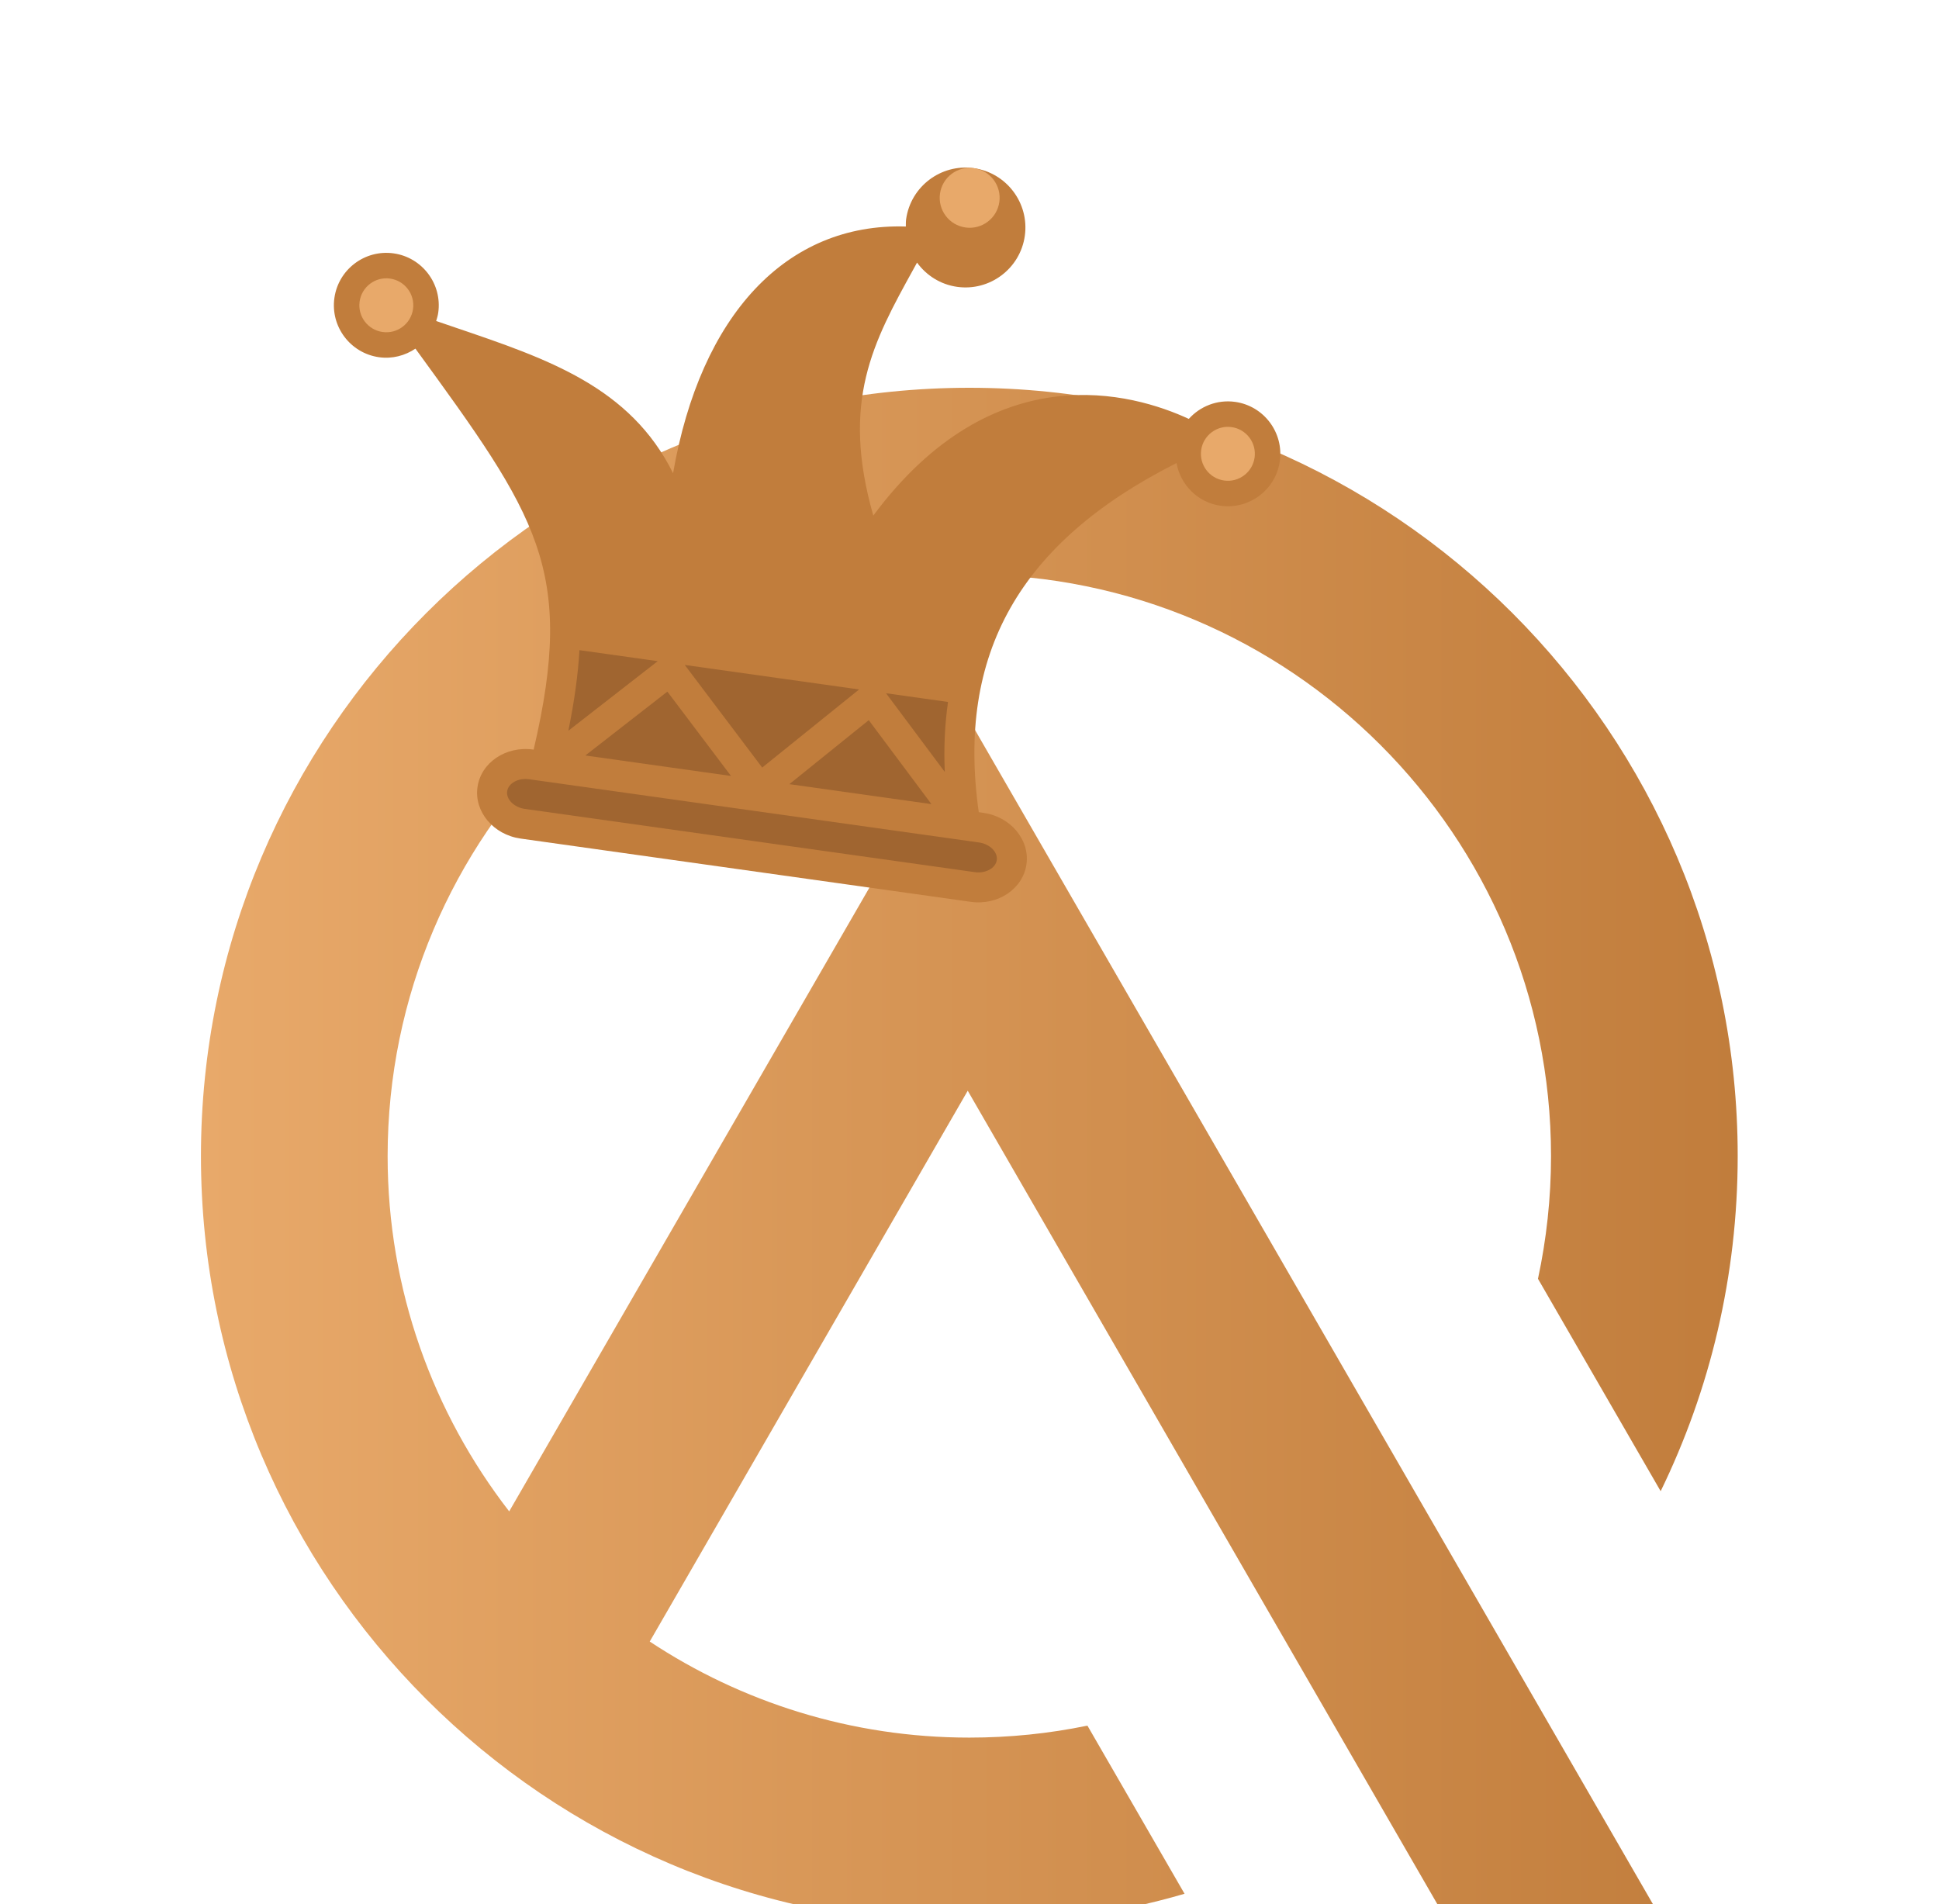
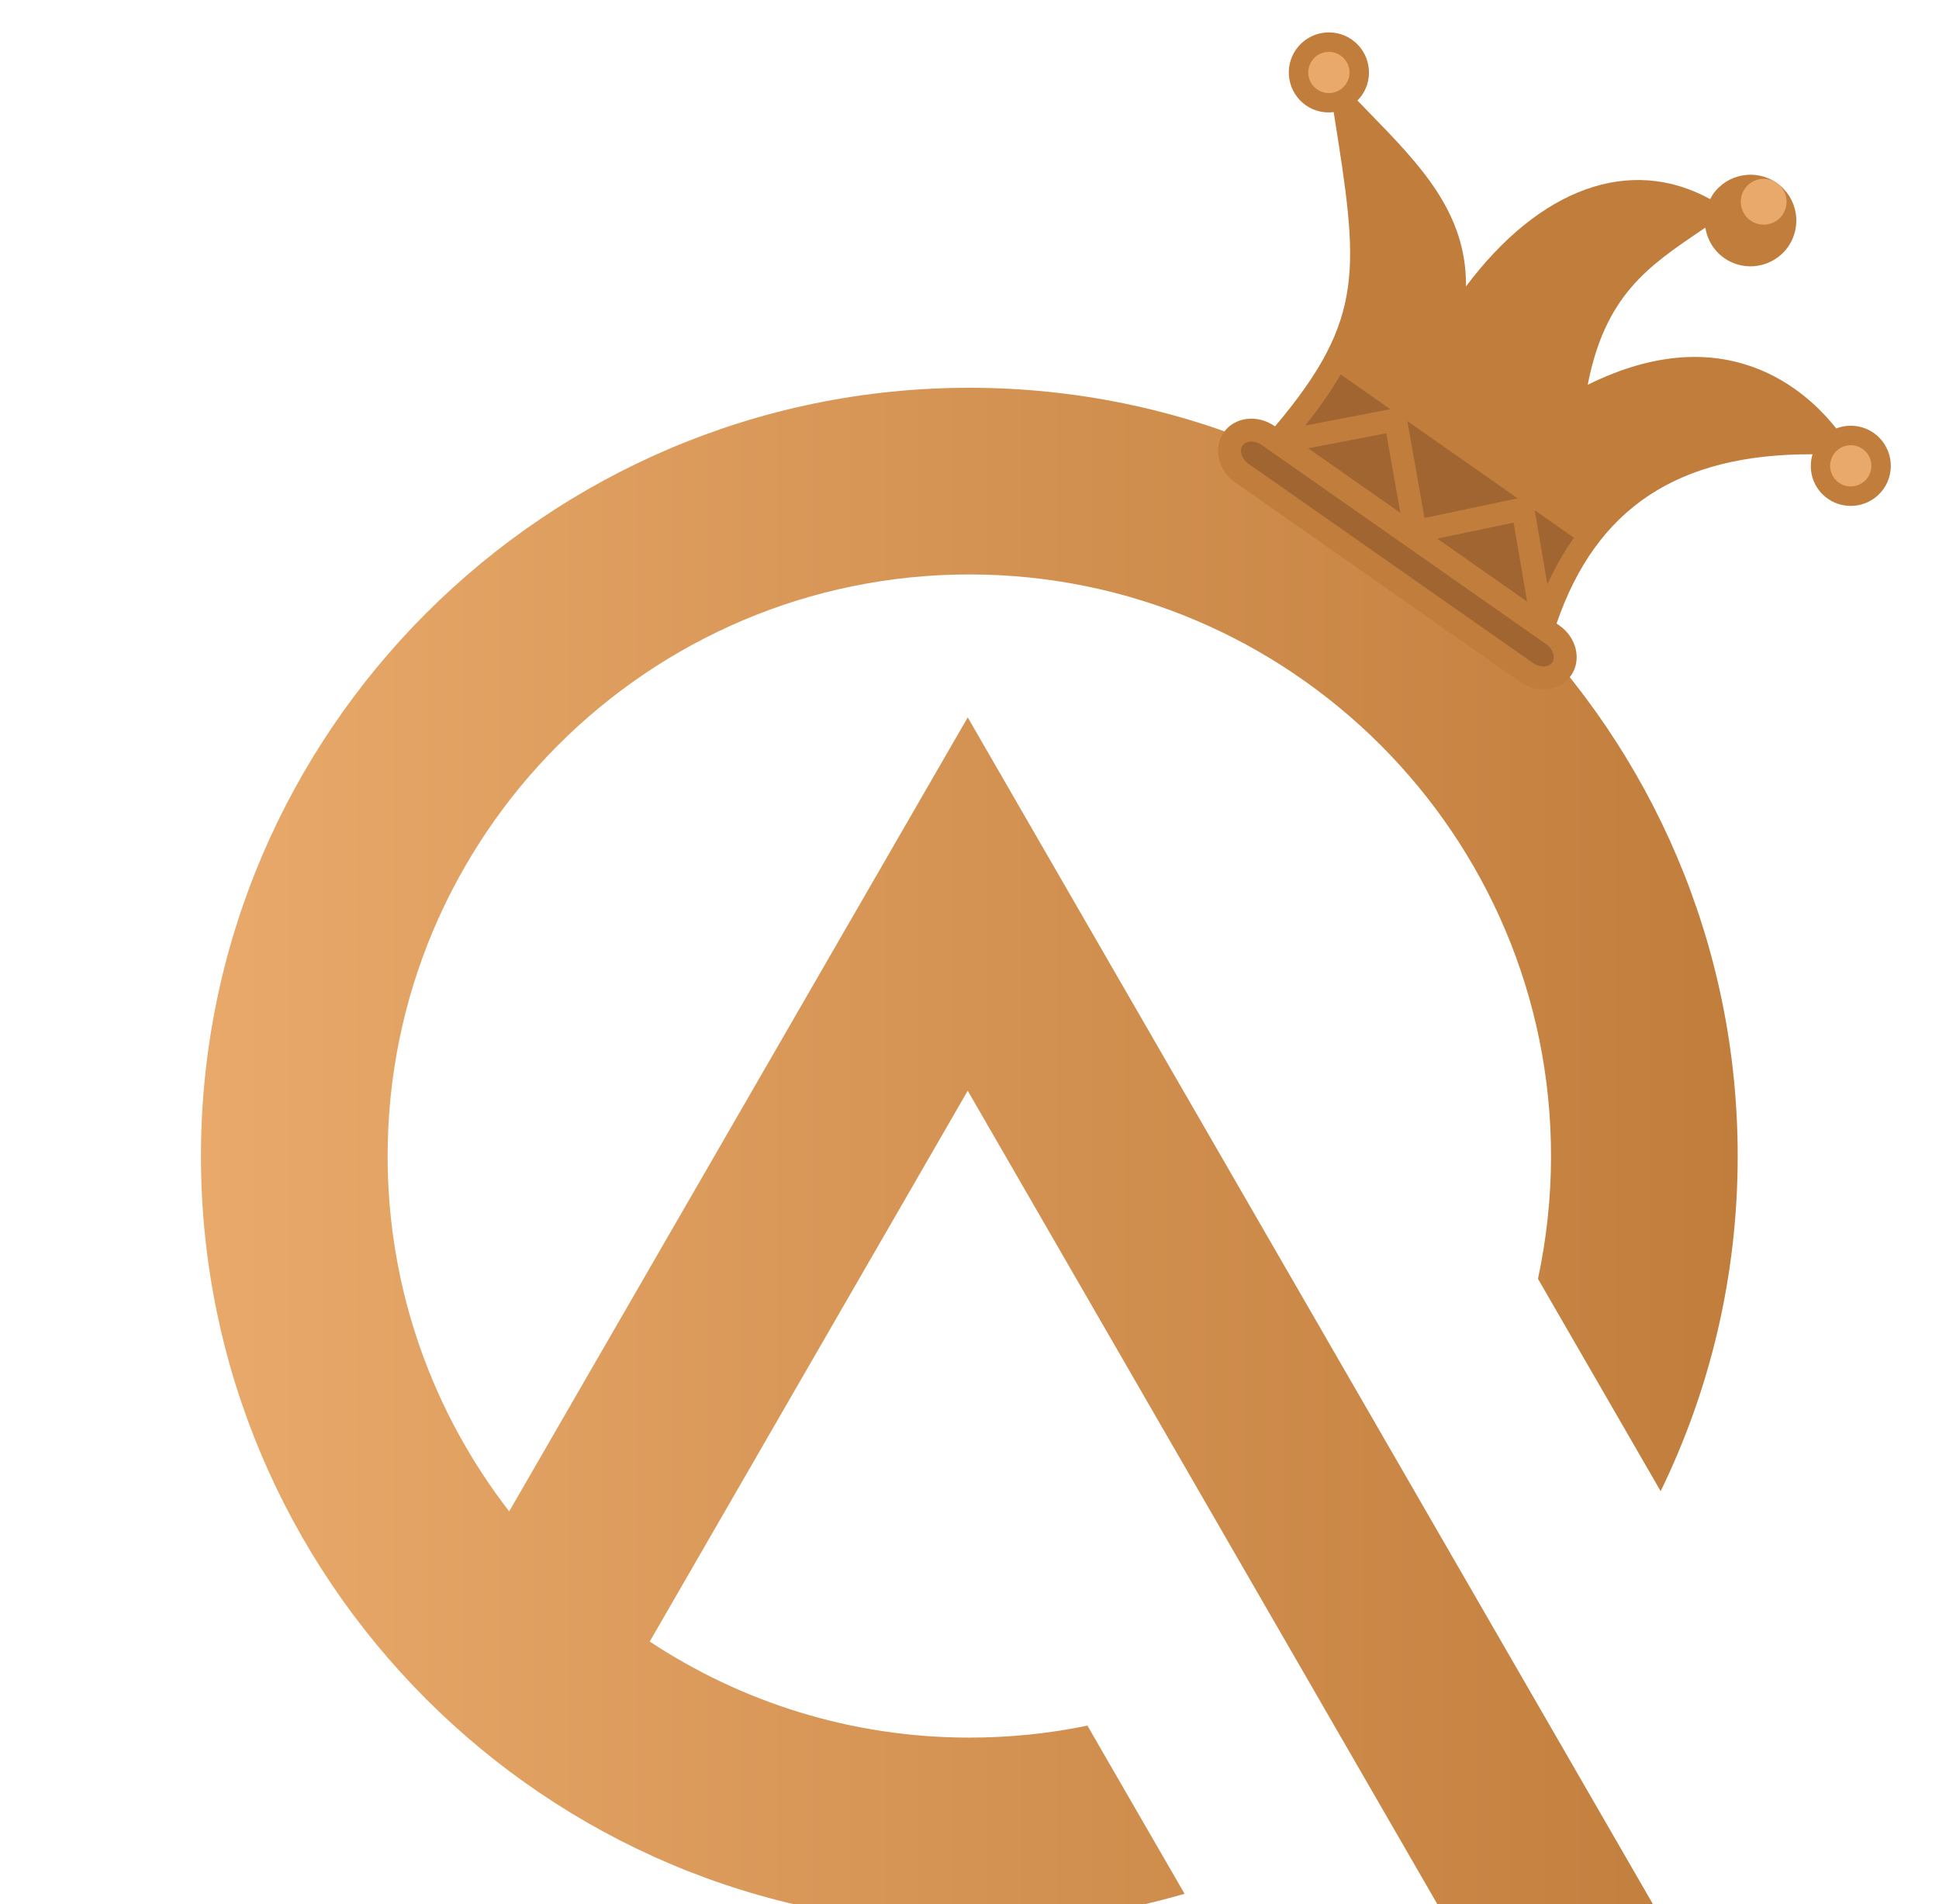
<svg xmlns="http://www.w3.org/2000/svg" viewBox="-5 -10 110 108" preserveAspectRatio="xMidYMid meet">
  <defs>
    <linearGradient id="copper-grad" x1="0" y1="43.59" x2="87.18" y2="43.59" gradientUnits="userSpaceOnUse">
      <stop offset="0" stop-color="#e8a96a" />
      <stop offset="1" stop-color="#c17d3c" />
    </linearGradient>
  </defs>
  <g transform="translate(6.4 12)">
    <path fill="url(#copper-grad)" d="M17.49,63.75c-4.32-5.58-6.9-12.57-6.9-20.16,0-18.19,14.8-33,33-33s33,14.8,33,33c0,2.39-.26,4.72-.74,6.96l6.96,12.05c2.8-5.75,4.37-12.2,4.37-19.02C87.18,19.55,67.62,0,43.59,0S0,19.55,0,43.59s19.55,43.59,43.59,43.59c4.24,0,8.33-.61,12.21-1.74l-5.51-9.54c-2.17.45-4.41.68-6.7.68-6.69,0-12.93-2.01-18.13-5.45l18.04-31.25,27.3,47.29h12.23L43.5,18.7l-26.01,45.04Z" />
  </g>
-   <g transform="translate(12, -6) rotate(8, 44, 30) scale(0.85)">
+   <g transform="translate(56, -13) rotate(35, 20, 30) scale(0.65)">
    <path fill="#c17d3c" d="M60.5,20.761c-1.21,0-2.278,0.618-2.907,1.555c-3.921-1.184-13.482-2.535-19.954,9.32       c-3.224-7.261-1.619-11.465,0.374-16.685c0.055-0.145,0.112-0.296,0.167-0.442c0.728,0.756,1.745,1.231,2.875,1.231       c2.206,0,4-1.794,4-4c0-2.206-1.794-4-4-4c-2.206,0-4,1.794-4,4c0,0.167,0.029,0.327,0.049,0.489       c-7.937,0.865-12.745,7.761-13.092,18.465c-3.64-5.305-9.331-6.386-15.744-7.603c-0.435-0.083-0.882-0.169-1.327-0.255       C6.973,22.647,7,22.457,7,22.261c0-1.93-1.57-3.5-3.5-3.5s-3.5,1.57-3.5,3.5c0,1.93,1.57,3.5,3.5,3.5       c0.897,0,1.707-0.349,2.327-0.905c9.608,9.938,12.647,13.094,11.538,25.405h-0.031c-1.838,0-3.333,1.346-3.333,3s1.495,3,3.333,3       h30.334c1.838,0,3.333-1.346,3.333-3s-1.495-3-3.333-3h-0.304c-2.948-10.248,0.186-18.216,9.827-24.913       c0.46,1.396,1.762,2.413,3.31,2.413c1.93,0,3.5-1.57,3.5-3.5C64,22.331,62.43,20.761,60.5,20.761z" />
    <path fill="#a06530" d="M44.308,43.261c-0.002,1.506,0.138,3.056,0.437,4.656l-4.614-4.656H44.308z M20.835,50.168l4.829-4.983l4.989,4.983H20.835z       M34.586,50.168l4.653-4.967l4.923,4.967H34.586z M32.637,49.324l-6.07-6.063h11.749L32.637,49.324z M19.483,48.691       c0.124-2.023,0.12-3.813-0.016-5.43h5.277L19.483,48.691z" />
    <path fill="#a06530" d="M49,53.261c0,0.542-0.61,1-1.333,1H17.333c-0.723,0-1.333-0.458-1.333-1c0-0.542,0.61-1,1.333-1h30.334C48.39,52.261,49,52.719,49,53.261z" />
    <circle cx="41.056" cy="9.739" r="2" fill="#e8a96a" />
    <circle cx="3.5" cy="22.261" r="1.8" fill="#e8a96a" />
    <circle cx="60.5" cy="24.261" r="1.8" fill="#e8a96a" />
  </g>
</svg>
